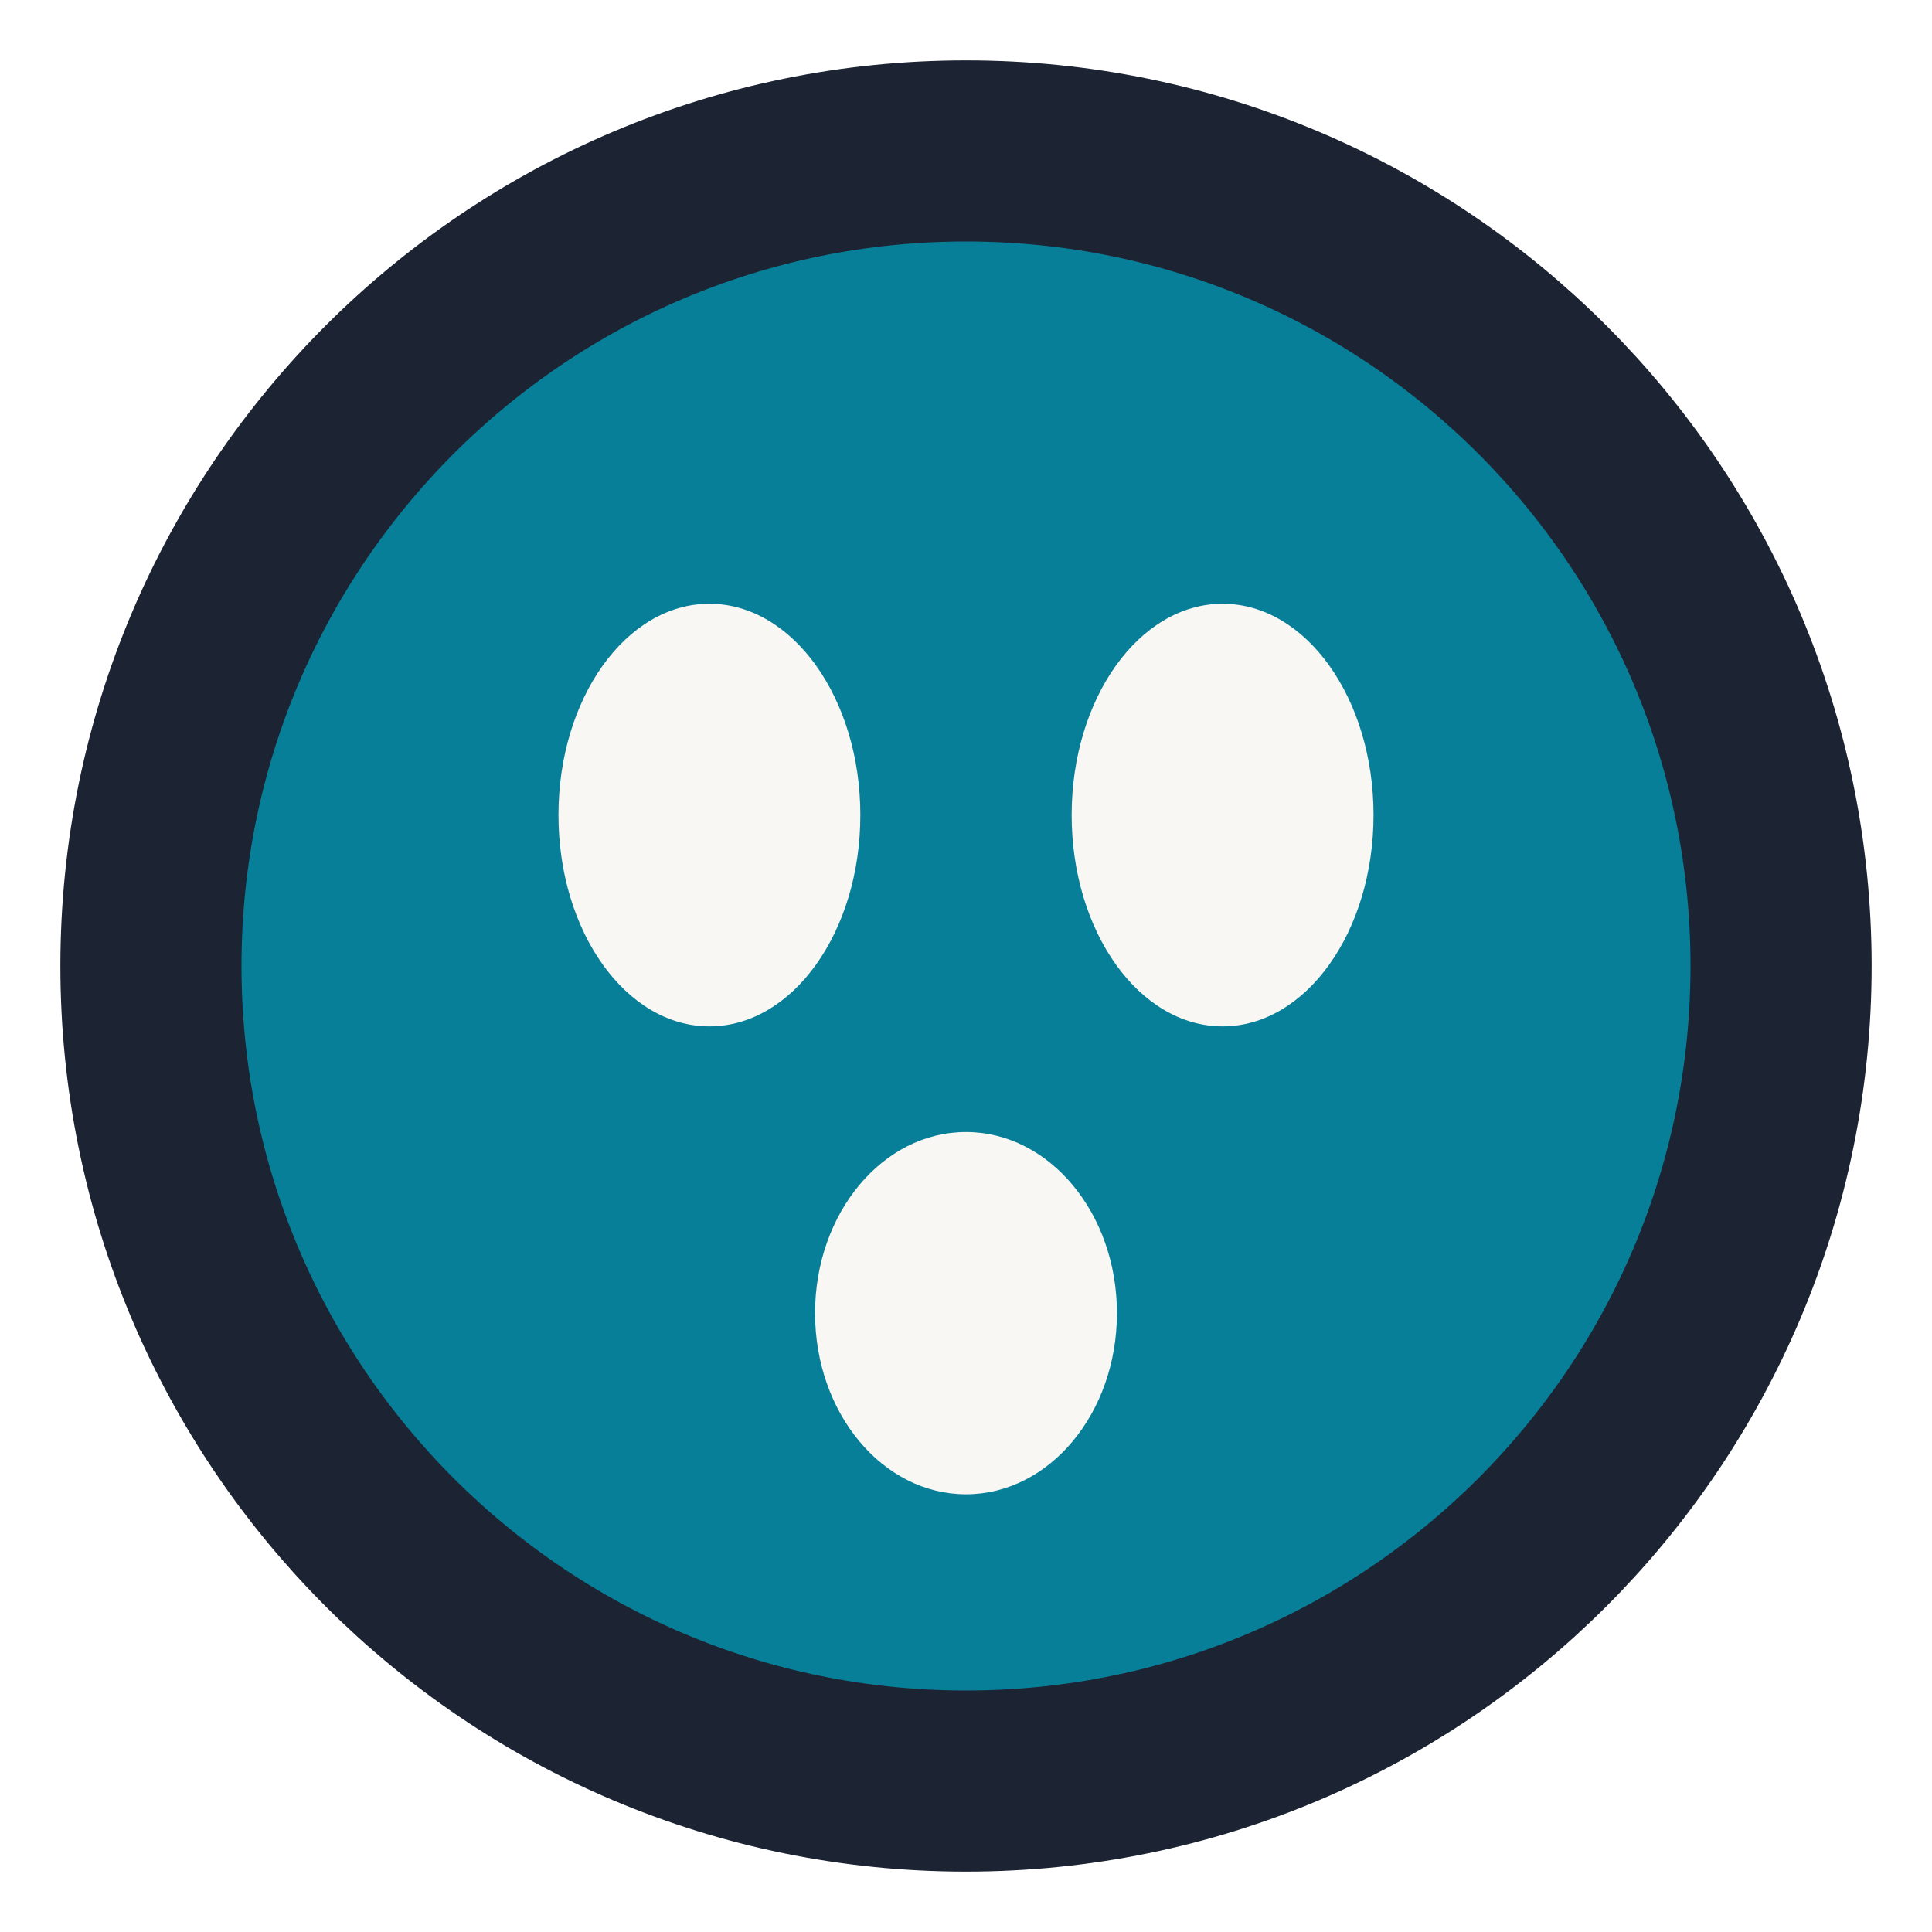
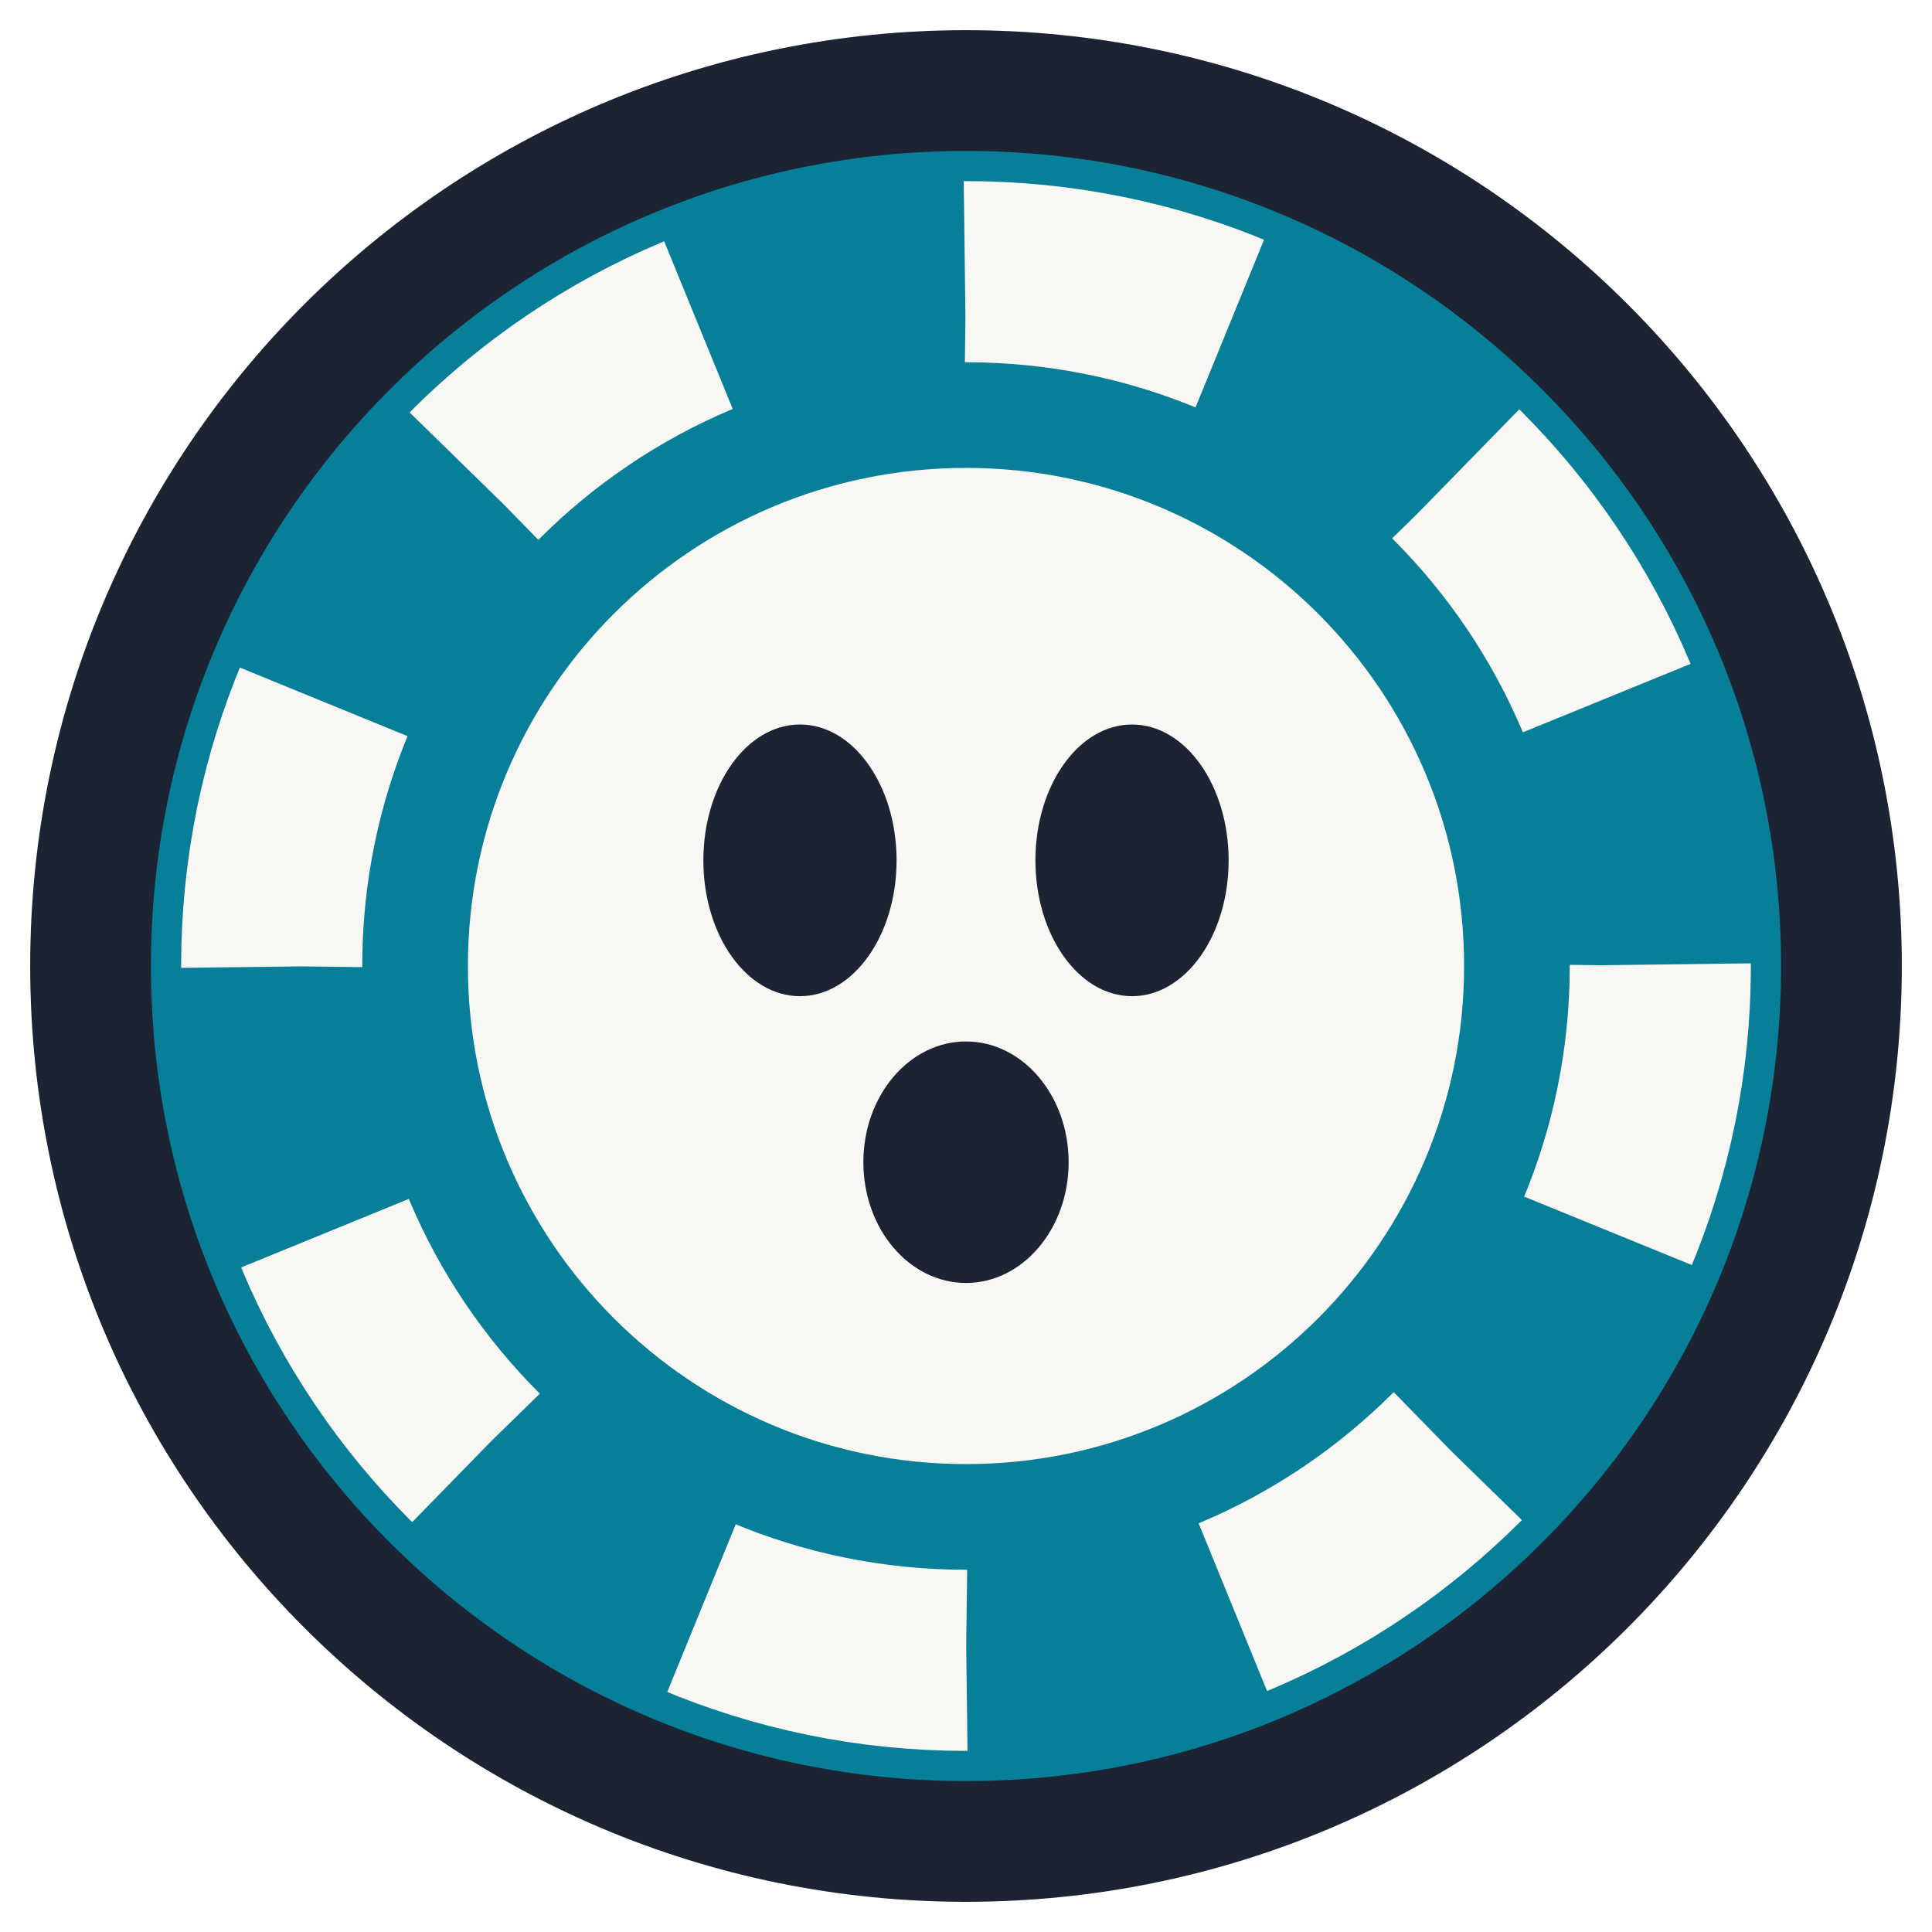
- <svg xmlns="http://www.w3.org/2000/svg" viewBox="0.0 0.0 64.0 64.0" width="64" height="64" role="img" aria-label="Oops, All In">
-   <defs />
-   <circle cx="32" cy="32" r="27" fill="#087F98" stroke="#1c2433" stroke-width="6" />
-   <ellipse cx="23.5" cy="27" rx="5" ry="7" fill="#F8F7F3" />
-   <ellipse cx="40.5" cy="27" rx="5" ry="7" fill="#F8F7F3" />
-   <ellipse cx="32" cy="43.5" rx="5" ry="6" fill="#F8F7F3" />
+ <svg xmlns="http://www.w3.org/2000/svg" viewBox="0 0 64 64" width="64" height="64">
+   <circle cx="32" cy="32" r="29" fill="#087F98" stroke="#1c2433" stroke-width="4" />
+   <circle cx="32" cy="32" r="23" fill="none" stroke="#F8F7F3" stroke-width="6" stroke-dasharray="9 9.06" />
+   <circle cx="32" cy="32" r="16.5" fill="#F8F7F3" />
+   <ellipse cx="26.5" cy="28.5" rx="3.2" ry="4.5" fill="#1c2433" />
+   <ellipse cx="37.5" cy="28.5" rx="3.2" ry="4.5" fill="#1c2433" />
+   <ellipse cx="32" cy="38.5" rx="3.4" ry="4" fill="#1c2433" />
</svg>
